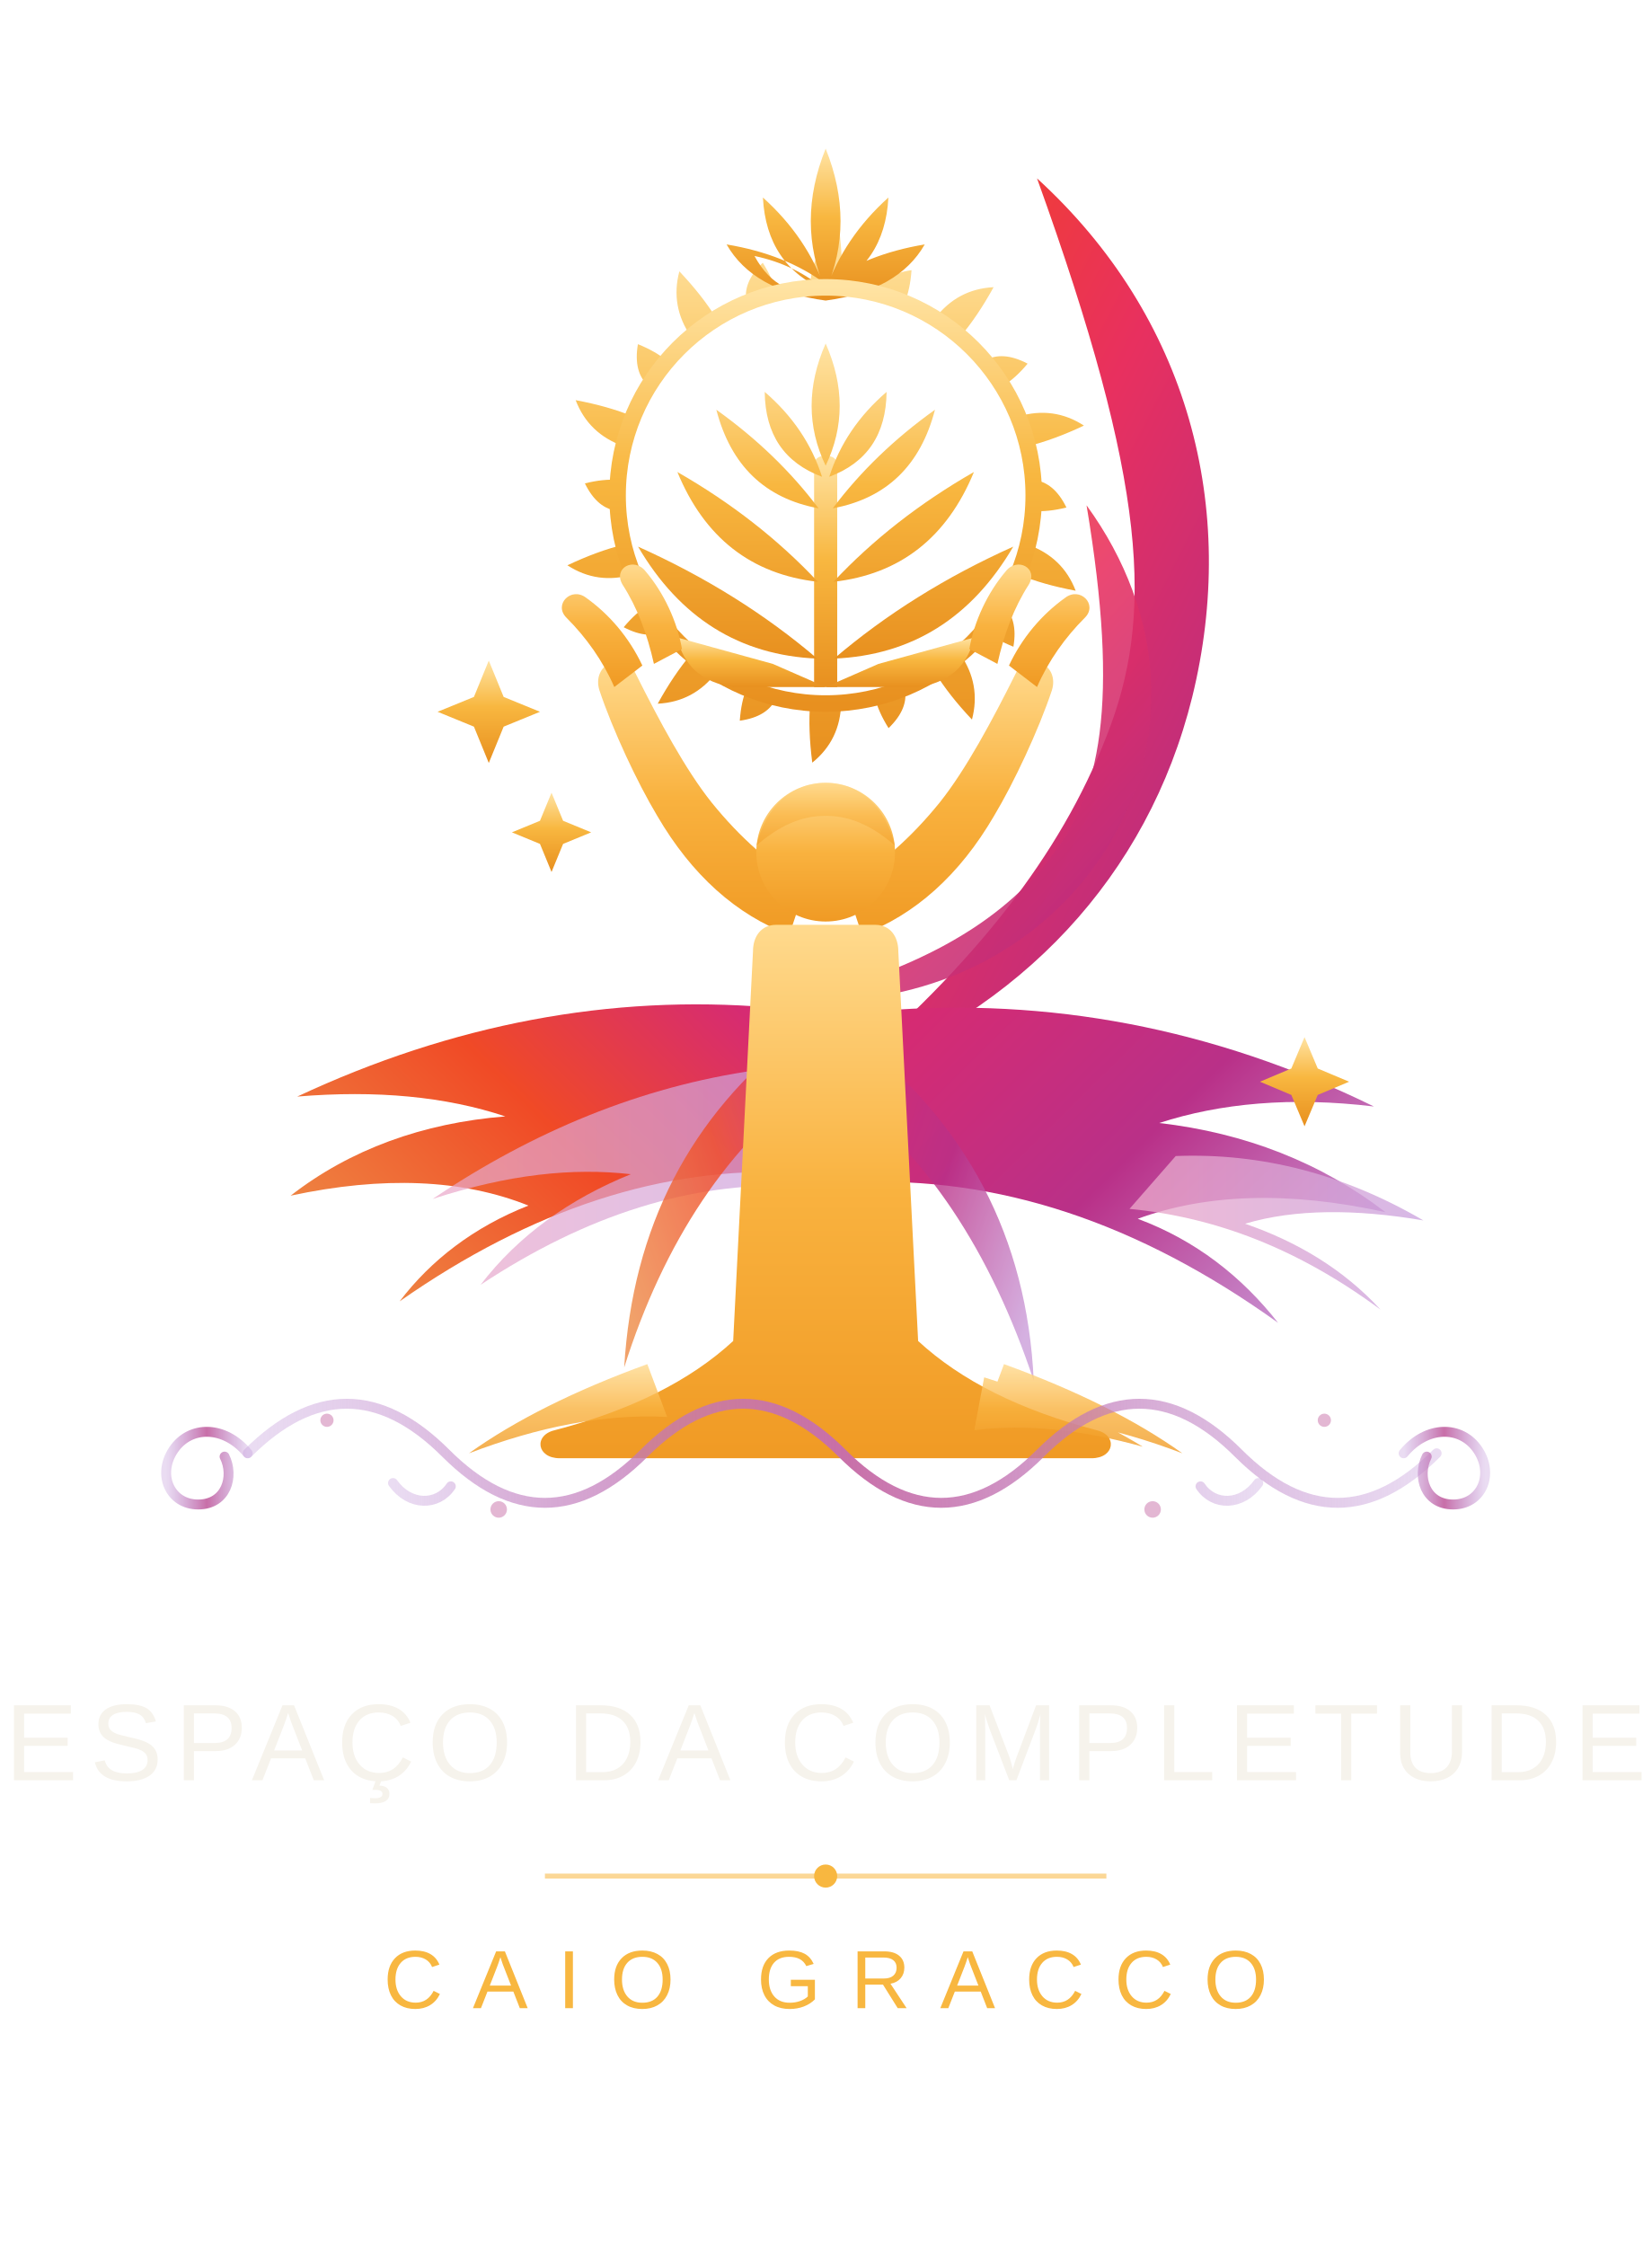
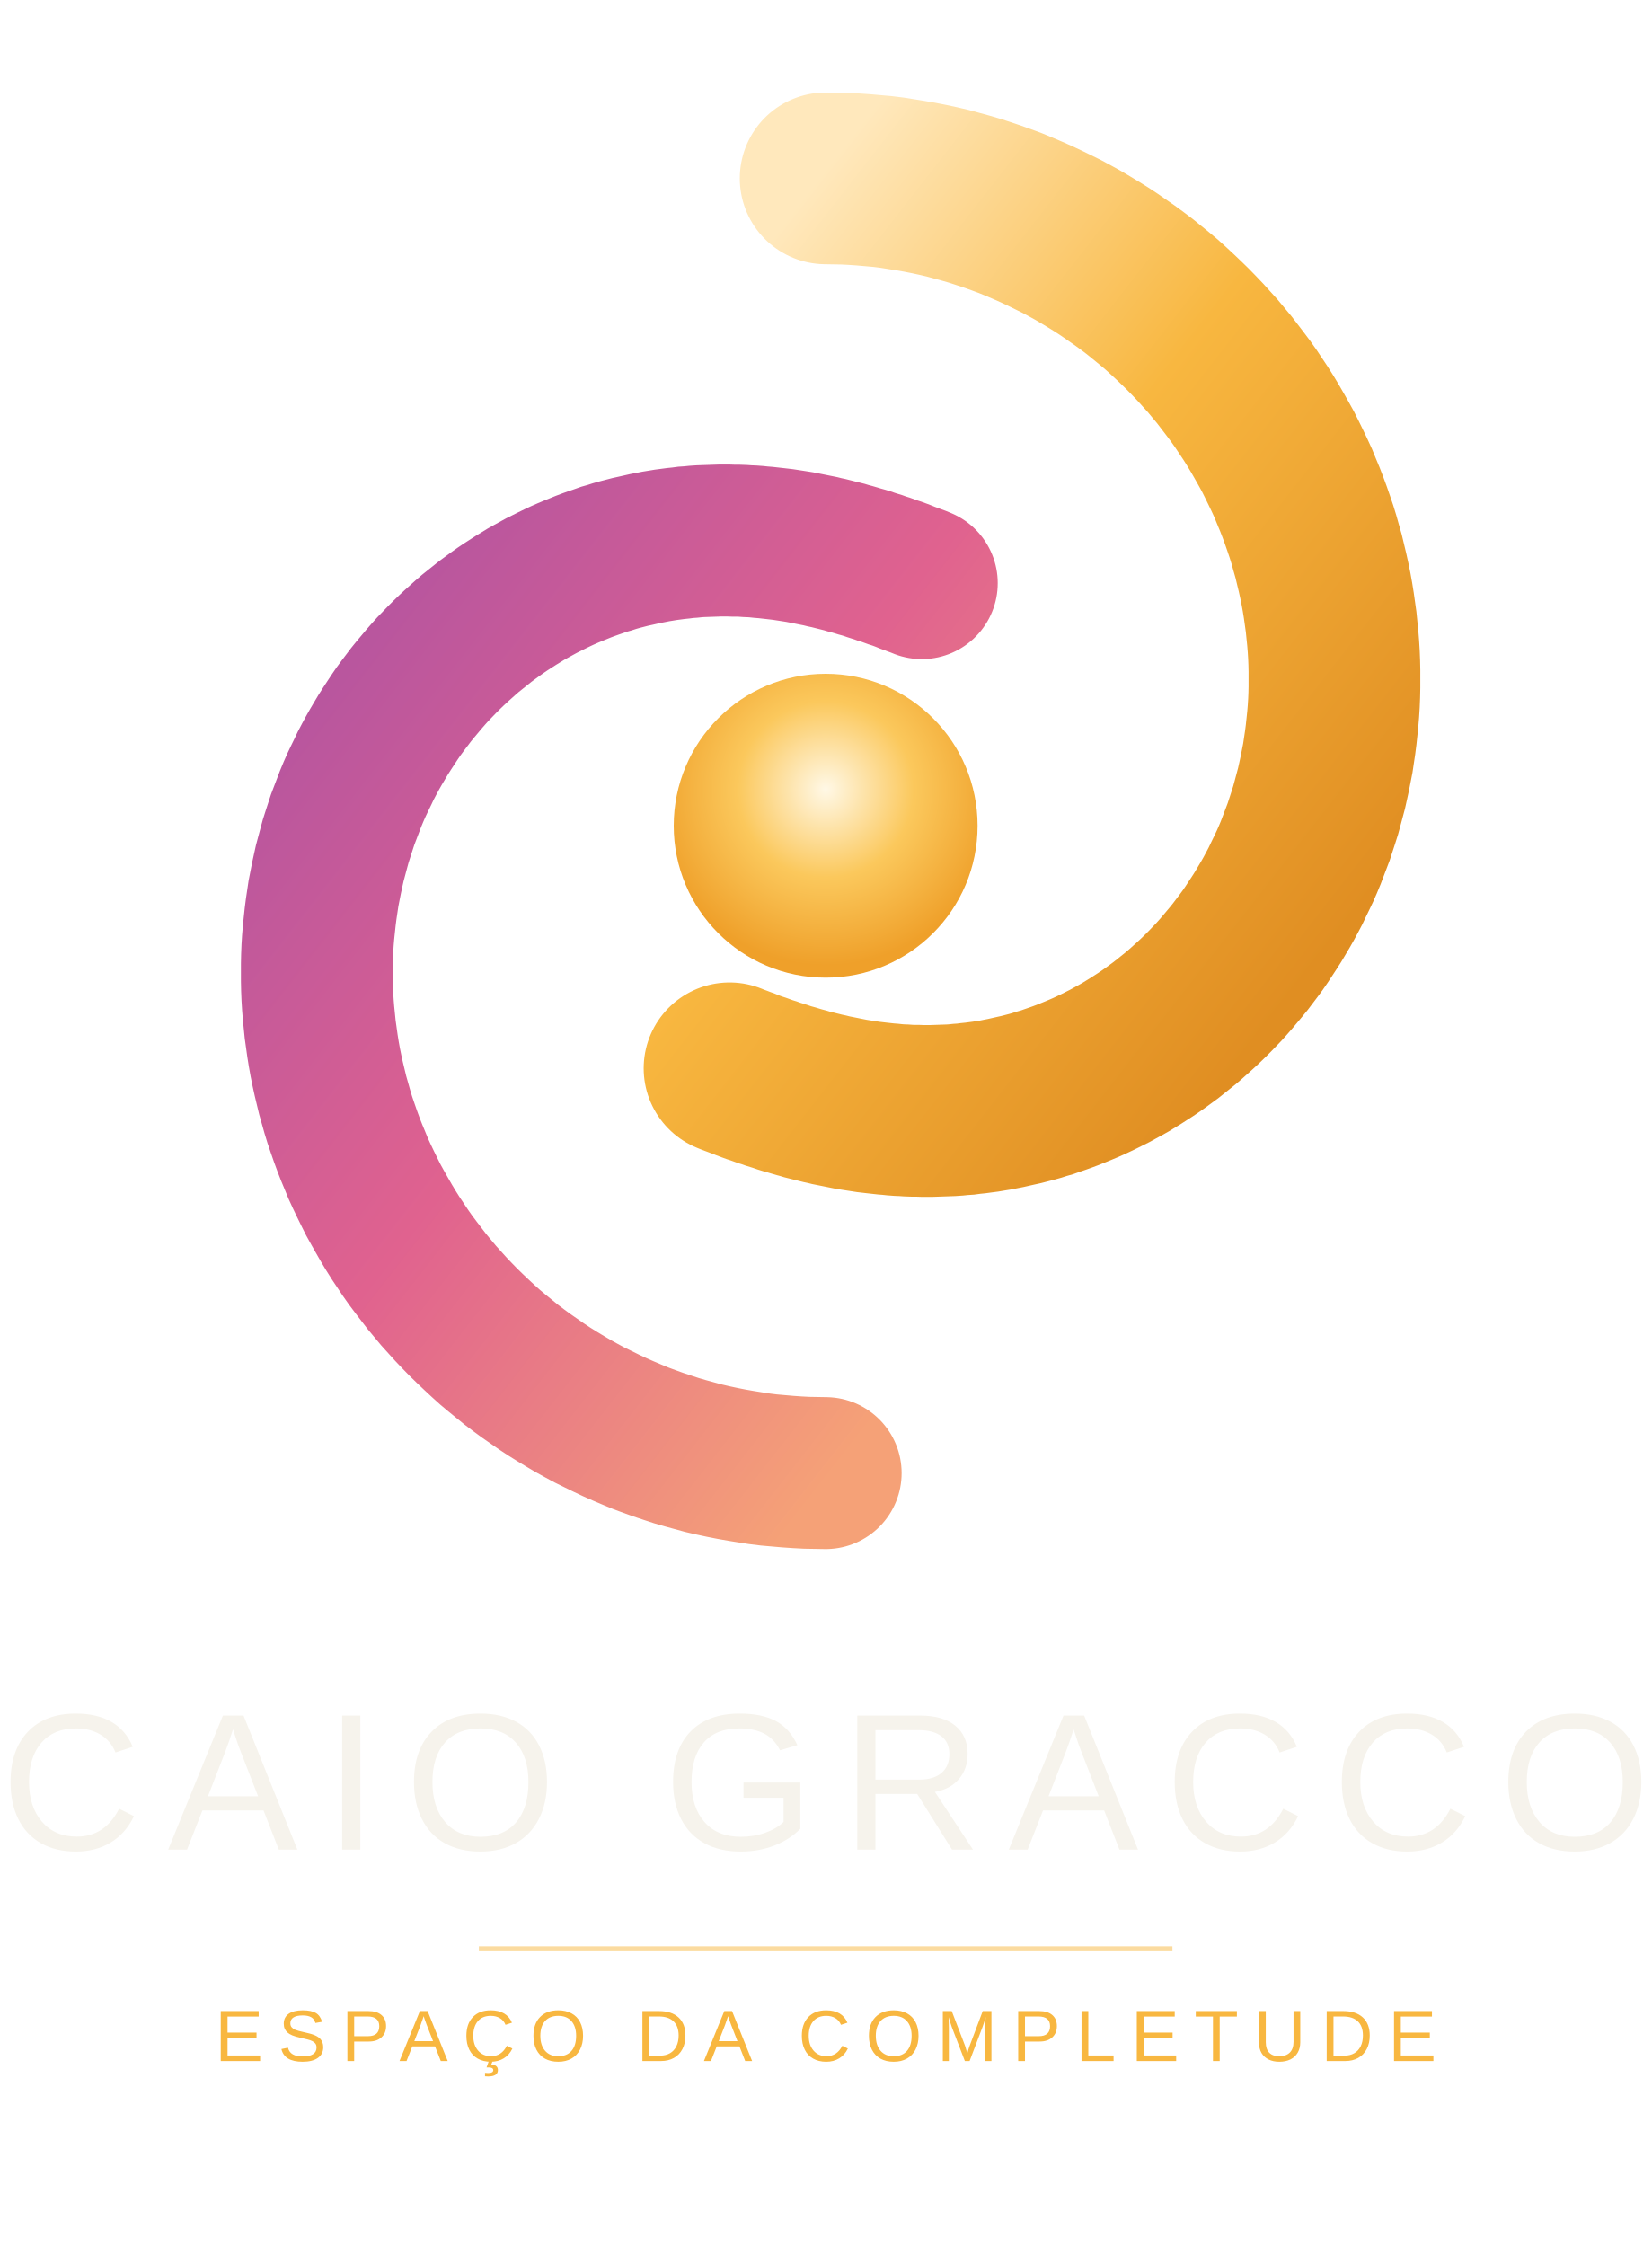
- <svg xmlns="http://www.w3.org/2000/svg" viewBox="0 0 1000 1360" width="1000" height="1360" role="img" aria-label="Espaço da Completude — Caio Gracco">
+ <svg xmlns="http://www.w3.org/2000/svg" viewBox="0 0 1000 1360" width="1000" height="1360" role="img" aria-label="Caio Gracco — Espaço da Completude">
  <g>
    <defs>
-       <linearGradient id="ec-ouro" x1="0" y1="0" x2="0" y2="1">
-         <stop offset="0" stop-color="#FFE3A3" />
+       <linearGradient id="cg-ouro" x1="0.15" y1="0" x2="0.9" y2="0.9">
+         <stop offset="0" stop-color="#FFE8BC" />
        <stop offset="0.45" stop-color="#F8B740" />
-         <stop offset="1" stop-color="#E8901F" />
+         <stop offset="1" stop-color="#E08E22" />
      </linearGradient>
-       <linearGradient id="ec-tronco" x1="0" y1="0" x2="0" y2="1">
-         <stop offset="0" stop-color="#FFDA8E" />
-         <stop offset="0.5" stop-color="#F9B23F" />
-         <stop offset="1" stop-color="#F09A24" />
+       <linearGradient id="cg-rosa" x1="0.9" y1="0.9" x2="0.15" y2="0">
+         <stop offset="0" stop-color="#B9569E" />
+         <stop offset="0.45" stop-color="#E0628F" />
+         <stop offset="1" stop-color="#F5A177" />
      </linearGradient>
-       <linearGradient id="ec-crescente" x1="0.1" y1="0" x2="0.9" y2="1">
-         <stop offset="0" stop-color="#F5451F" />
-         <stop offset="0.45" stop-color="#E8305F" />
-         <stop offset="1" stop-color="#AE2C88" />
-       </linearGradient>
-       <linearGradient id="ec-asaE" x1="1" y1="0.2" x2="0" y2="0.8">
-         <stop offset="0" stop-color="#D62B72" />
-         <stop offset="0.45" stop-color="#F04A26" />
-         <stop offset="1" stop-color="#EE8A45" />
-       </linearGradient>
-       <linearGradient id="ec-asaD" x1="0" y1="0.2" x2="1" y2="0.8">
-         <stop offset="0" stop-color="#D62B72" />
-         <stop offset="0.5" stop-color="#B93088" />
-         <stop offset="1" stop-color="#C99BD9" />
-       </linearGradient>
-       <linearGradient id="ec-pena" x1="1" y1="0" x2="0" y2="0">
-         <stop offset="0" stop-color="#CBA4DF" />
-         <stop offset="1" stop-color="#EBA6C8" />
-       </linearGradient>
-       <linearGradient id="ec-filigrana" x1="0" y1="0" x2="1" y2="0">
-         <stop offset="0" stop-color="#B98BD4" stop-opacity="0.3" />
-         <stop offset="0.5" stop-color="#C86FA8" />
-         <stop offset="1" stop-color="#B98BD4" stop-opacity="0.3" />
-       </linearGradient>
+       <radialGradient id="cg-luz" cx="0.5" cy="0.38" r="0.58">
+         <stop offset="0" stop-color="#FFF8E6" />
+         <stop offset="0.5" stop-color="#FBC85C" />
+         <stop offset="1" stop-color="#EFA02A" />
+       </radialGradient>
    </defs>
-     <g>
-       <path d="M628 108c92 84 122 200 94 314-27 109-104 190-212 230 80-68 132-134 160-206 29-73 25-152-42-338z" fill="url(#ec-crescente)" />
-       <path d="M658 306c48 66 52 144 12 208-40 63-110 96-188 92 70-18 120-44 152-84 33-40 44-96 24-216z" fill="url(#ec-crescente)" opacity="0.88" />
-       <path d="M466 610c-96-8-192 10-286 54 48-4 90 0 126 12-50 4-94 20-130 48 56-12 104-10 144 6-33 13-59 33-78 58 80-56 160-82 240-78z" fill="url(#ec-asaE)" />
-       <path d="M458 648c-70 10-135 37-196 78 46-15 85-19 120-15-37 15-68 37-91 67 65-43 128-62 190-60z" fill="url(#ec-pena)" opacity="0.7" />
-       <path d="M482 626c-64 50-99 117-104 202 24-76 63-135 117-174z" fill="url(#ec-asaE)" opacity="0.8" />
-       <path d="M534 612c100-8 200 10 298 58-50-6-93-2-130 10 52 6 98 24 137 54-59-13-109-11-150 4 35 13 63 35 85 63-85-61-170-89-257-85z" fill="url(#ec-asaD)" />
-       <path d="M712 700c52-2 102 11 150 39-41-7-78-7-108 2 32 11 60 28 82 52-50-37-100-56-152-61z" fill="url(#ec-pena)" opacity="0.78" />
-       <path d="M518 628c67 52 104 121 108 208-26-78-65-138-121-179z" fill="url(#ec-asaD)" opacity="0.78" />
+     <g fill="none" stroke-linecap="round">
+       <path d="M500.0 108.0L505.7 108.1L511.5 108.2L517.2 108.5L523.0 108.9L528.7 109.4L534.4 109.9L540.1 110.6L545.8 111.5L551.4 112.4L557.1 113.4L562.7 114.5L568.3 115.7L573.9 117.0L579.4 118.5L584.9 120.0L590.4 121.6L595.9 123.4L601.3 125.2L606.6 127.1L612.0 129.1L617.3 131.3L622.5 133.5L627.7 135.8L632.8 138.2L637.9 140.7L643.0 143.2L648.0 145.9L652.9 148.6L657.8 151.5L662.6 154.4L667.4 157.4L672.1 160.5L676.7 163.7L681.3 166.9L685.8 170.2L690.3 173.6L694.6 177.1L698.9 180.6L703.2 184.2L707.3 187.9L711.4 191.7L715.4 195.5L719.4 199.4L723.2 203.3L727.0 207.3L730.7 211.4L734.4 215.5L737.9 219.7L741.4 223.9L744.7 228.2L748.0 232.5L751.3 236.9L754.4 241.3L757.4 245.8L760.4 250.3L763.3 254.9L766.0 259.4L768.7 264.1L771.3 268.7L773.9 273.4L776.3 278.2L778.6 282.9L780.9 287.7L783.1 292.5L785.1 297.4L787.1 302.2L789.0 307.1L790.8 312.0L792.5 316.9L794.2 321.9L795.7 326.8L797.1 331.8L798.5 336.7L799.7 341.7L800.9 346.7L802.0 351.7L803.0 356.6L803.9 361.6L804.7 366.6L805.4 371.6L806.1 376.6L806.6 381.6L807.1 386.5L807.5 391.5L807.8 396.4L808.0 401.4L808.1 406.3L808.1 411.2L808.1 416.1L808.0 420.9L807.8 425.8L807.5 430.6L807.1 435.4L806.6 440.2L806.1 444.9L805.5 449.6L804.8 454.3L804.1 459.0L803.2 463.6L802.3 468.2L801.3 472.8L800.3 477.3L799.1 481.8L797.9 486.3L796.7 490.7L795.3 495.1L793.9 499.4L792.5 503.7L790.9 507.9L789.3 512.1L787.7 516.3L786.0 520.4L784.2 524.5L782.3 528.5L780.4 532.4L778.5 536.4L776.5 540.2L774.4 544.1L772.3 547.8L770.1 551.5L767.9 555.2L765.6 558.8L763.3 562.3L761.0 565.8L758.6 569.3L756.1 572.7L753.6 576.0L751.1 579.3L748.5 582.5L745.9 585.6L743.3 588.7L740.6 591.8L737.9 594.8L735.1 597.7L732.4 600.5L729.5 603.4L726.7 606.1L723.8 608.8L720.9 611.4L718.0 614.0L715.1 616.5L712.1 618.9L709.1 621.3L706.1 623.7L703.1 625.9L700.1 628.1L697.0 630.3L693.9 632.4L690.8 634.4L687.7 636.4L684.6 638.3L681.5 640.2L678.3 642.0L675.2 643.7L672.1 645.4L668.9 647.0L665.7 648.6L662.6 650.1L659.4 651.6L656.2 653.0L653.1 654.3L649.9 655.6L646.7 656.9L643.5 658.1L640.4 659.2L637.2 660.3L634.1 661.4L630.9 662.3L627.8 663.3L624.6 664.2L621.5 665.0L618.4 665.8L615.2 666.5L612.1 667.2L609.0 667.9L605.9 668.5L602.9 669.1L599.8 669.6L596.8 670.1L593.7 670.5L590.7 670.9L587.7 671.2L584.7 671.6L581.7 671.8L578.8 672.1L575.8 672.3L572.9 672.4L570.0 672.5L567.1 672.6L564.2 672.7L561.4 672.7L558.5 672.7L555.7 672.6L552.9 672.6L550.1 672.5L547.3 672.3L544.6 672.2L541.9 672.0L539.1 671.7L536.5 671.5L533.8 671.2L531.1 670.9L528.5 670.6L525.9 670.3L523.3 669.9L520.7 669.5L518.1 669.1L515.6 668.7L513.1 668.2L510.6 667.7L508.1 667.2L505.6 666.7L503.1 666.2L500.7 665.6L498.3 665.1L495.9 664.5L493.5 663.9L491.1 663.3L488.7 662.7L486.4 662.0L484.1 661.4L481.7 660.7L479.4 660.0L477.2 659.4L474.9 658.7L472.6 657.9L470.4 657.2L468.1 656.5L465.9 655.7L463.6 655.0L461.4 654.2L459.2 653.4L457.0 652.7L454.8 651.9L452.7 651.1L450.5 650.2L448.3 649.4L446.2 648.6L444.0 647.8L441.8 646.9" stroke="url(#cg-ouro)" stroke-width="104" />
+       <g transform="rotate(180 500 500)">
+         <path d="M500.0 108.0L505.7 108.1L511.5 108.2L517.2 108.5L523.0 108.9L528.7 109.4L534.4 109.9L540.1 110.6L545.8 111.5L551.4 112.4L557.1 113.4L562.7 114.5L568.3 115.7L573.9 117.0L579.4 118.5L584.9 120.0L590.4 121.6L595.9 123.4L601.3 125.2L606.6 127.1L612.0 129.1L617.3 131.3L622.5 133.5L627.7 135.8L632.8 138.2L637.9 140.7L643.0 143.2L648.0 145.9L652.9 148.6L657.8 151.5L662.6 154.4L667.4 157.4L672.1 160.5L676.7 163.7L681.3 166.9L685.8 170.2L690.3 173.6L694.6 177.1L698.9 180.6L703.2 184.2L707.3 187.9L711.4 191.7L715.4 195.5L719.4 199.4L723.2 203.3L727.0 207.3L730.7 211.4L734.4 215.5L737.9 219.7L741.4 223.9L744.7 228.2L748.0 232.5L751.3 236.9L754.4 241.3L757.4 245.8L760.4 250.3L763.3 254.9L766.0 259.4L768.7 264.1L771.3 268.7L773.9 273.4L776.3 278.2L778.6 282.9L780.9 287.7L783.1 292.5L785.1 297.4L787.1 302.2L789.0 307.1L790.8 312.0L792.5 316.9L794.2 321.9L795.7 326.8L797.1 331.8L798.5 336.7L799.7 341.7L800.9 346.7L802.0 351.7L803.0 356.6L803.9 361.6L804.7 366.6L805.4 371.6L806.1 376.6L806.6 381.6L807.1 386.5L807.5 391.5L807.8 396.4L808.0 401.4L808.1 406.3L808.1 411.2L808.1 416.1L808.0 420.9L807.8 425.8L807.5 430.6L807.1 435.4L806.6 440.2L806.1 444.9L805.5 449.6L804.8 454.3L804.1 459.0L803.2 463.6L802.3 468.2L801.3 472.8L800.3 477.3L799.1 481.8L797.9 486.3L796.7 490.7L795.3 495.1L793.9 499.4L792.5 503.7L790.9 507.9L789.3 512.1L787.7 516.3L786.0 520.4L784.2 524.5L782.3 528.5L780.4 532.4L778.5 536.4L776.5 540.2L774.4 544.1L772.3 547.8L770.1 551.5L767.9 555.2L765.6 558.8L763.3 562.3L761.0 565.8L758.6 569.3L756.1 572.7L753.6 576.0L751.1 579.3L748.5 582.5L745.9 585.6L743.3 588.7L740.6 591.8L737.9 594.8L735.1 597.7L732.4 600.5L729.5 603.4L726.7 606.1L723.8 608.8L720.9 611.4L718.0 614.0L715.1 616.5L712.1 618.9L709.1 621.3L706.1 623.7L703.1 625.9L700.1 628.1L697.0 630.3L693.9 632.4L690.8 634.4L687.7 636.4L684.6 638.3L681.5 640.2L678.3 642.0L675.2 643.7L672.1 645.4L668.9 647.0L665.7 648.6L662.6 650.1L659.4 651.6L656.2 653.0L653.1 654.3L649.9 655.6L646.7 656.9L643.5 658.1L640.4 659.2L637.2 660.3L634.1 661.4L630.9 662.3L627.8 663.3L624.6 664.2L621.5 665.0L618.4 665.8L615.2 666.5L612.1 667.2L609.0 667.9L605.9 668.5L602.9 669.1L599.8 669.6L596.8 670.1L593.7 670.5L590.7 670.9L587.7 671.2L584.7 671.6L581.7 671.8L578.8 672.1L575.8 672.3L572.9 672.4L570.0 672.5L567.1 672.6L564.2 672.7L561.4 672.7L558.5 672.7L555.7 672.6L552.9 672.6L550.1 672.5L547.3 672.3L544.6 672.2L541.9 672.0L539.1 671.7L536.5 671.5L533.8 671.2L531.1 670.9L528.5 670.6L525.9 670.3L523.3 669.9L520.7 669.5L518.1 669.1L515.6 668.7L513.1 668.2L510.6 667.7L508.1 667.2L505.6 666.7L503.1 666.2L500.7 665.6L498.3 665.1L495.9 664.5L493.5 663.9L491.1 663.3L488.7 662.7L486.4 662.0L484.1 661.4L481.7 660.7L479.4 660.0L477.2 659.4L474.9 658.7L472.6 657.9L470.4 657.2L468.1 656.5L465.9 655.7L463.6 655.0L461.4 654.2L459.2 653.4L457.0 652.7L454.8 651.9L452.7 651.1L450.5 650.2L448.3 649.4L446.2 648.6L444.0 647.8L441.8 646.9" stroke="url(#cg-rosa)" stroke-width="92" />
+       </g>
    </g>
-     <g fill="url(#ec-ouro)">
-       <path d="M490.6 174.4Q491.1 151.9 508.1 138.2Q510.7 158.2 509.4 174.4Z M529.8 177.6Q534.8 166.0 552.0 163.6Q551.2 175.1 547.8 183.4Z M566.2 192.8Q579.8 175.0 601.7 173.9Q592.0 191.5 581.5 203.9Z M596.1 218.5Q606.9 212.1 622.3 220.2Q614.9 229.1 607.2 233.8Z M616.6 252.2Q638.1 245.8 656.4 257.7Q638.2 266.3 622.4 270.2Z M625.6 290.6Q638.2 291.7 645.8 307.3Q634.6 310.1 625.6 309.4Z M622.4 329.8Q643.6 337.3 651.4 357.7Q631.6 354.0 616.6 347.8Z M607.2 366.2Q616.6 374.5 613.7 391.6Q603.0 387.3 596.1 381.5Z M581.5 396.1Q594.2 414.5 588.6 435.7Q574.7 421.0 566.2 407.2Z M547.8 416.6Q550.6 428.8 538.1 440.9Q532.0 431.2 529.8 422.4Z M509.4 425.6Q508.9 448.1 491.9 461.8Q489.3 441.8 490.6 425.6Z M470.2 422.4Q465.2 434.0 448.0 436.4Q448.8 424.9 452.2 416.6Z M433.8 407.2Q420.2 425.0 398.3 426.1Q408.0 408.5 418.5 396.1Z M403.9 381.5Q393.1 387.9 377.7 379.8Q385.1 370.9 392.8 366.2Z M383.4 347.8Q361.9 354.2 343.6 342.3Q361.8 333.7 377.6 329.8Z M374.4 309.4Q361.8 308.3 354.2 292.7Q365.4 289.9 374.4 290.6Z M377.6 270.2Q356.4 262.7 348.6 242.3Q368.4 246.0 383.4 252.2Z M392.8 233.8Q383.4 225.5 386.3 208.4Q397.0 212.7 403.9 218.5Z M418.5 203.9Q405.8 185.5 411.4 164.3Q425.3 179.0 433.8 192.8Z M452.2 183.4Q449.4 171.2 461.9 159.1Q468.0 168.8 470.2 177.6Z" />
-       <path d="M500.0 176.0Q518.0 134.7 500.0 90.0Q482.0 134.7 500.0 176.0Z M500.0 176.0Q535.8 160.8 538.0 119.6Q510.9 144.0 500.0 176.0Z M500.0 176.0Q489.1 144.0 462.0 119.6Q464.2 160.8 500.0 176.0Z M500.0 176.0Q528.5 181.9 543.1 155.0Q518.0 160.3 500.0 176.0Z M500.0 176.0Q482.0 160.3 456.9 155.0Q471.5 181.9 500.0 176.0Z M500 182 Q456 176 440 148 Q476 154 500 172 Z M500 182 Q544 176 560 148 Q524 154 500 172 Z" />
-     </g>
-     <circle cx="500" cy="300" r="126" fill="none" stroke="url(#ec-ouro)" stroke-width="10" />
-     <g fill="url(#ec-ouro)">
-       <path d="M493 416h14v-134q0-6-7-6t-7 6z" />
-       <path d="M505.1 398.8Q575.6 395.8 613.6 331.0Q552.3 358.5 505.1 398.8Z M494.9 398.8Q447.7 358.5 386.4 331.0Q424.4 395.8 494.9 398.8Z M504.7 352.3Q565.2 345.5 589.8 285.8Q540.6 314.0 504.7 352.3Z M495.3 352.3Q459.4 314.0 410.2 285.8Q434.8 345.5 495.3 352.3Z M504.3 307.8Q553.0 298.8 566.2 248.1Q529.4 274.4 504.3 307.8Z M495.7 307.8Q470.6 274.4 433.8 248.1Q447.0 298.8 495.7 307.8Z M500.0 282.0Q517.0 246.5 500.0 208.0Q483.0 246.5 500.0 282.0Z M502.2 288.7Q536.5 275.9 536.9 237.3Q511.6 259.1 502.2 288.7Z M497.8 288.7Q488.4 259.1 463.1 237.3Q463.5 275.9 497.8 288.7Z" />
-       <path d="M500 416 L444 416 Q416 412 410 386 L468 402 Z M500 416 L556 416 Q584 412 590 386 L532 402 Z" />
-     </g>
-     <g fill="url(#ec-tronco)">
-       <path d="M478 566c-32-12-59-36-80-72-12-20-27-52-35-76-5-16 15-25 22-10 14 28 30 58 46 78 17 21 36 38 57 50z" />
-       <path d="M522 566c32-12 59-36 80-72 12-20 27-52 35-76 5-16-15-25-22-10-14 28-30 58-46 78-17 21-36 38-57 50z" />
-       <path d="M372 416c-7-16-17-30-29-42-8-8 3-19 12-12 14 10 26 24 34 41zM396 402c-4-18-10-34-19-48-6-10 7-17 14-8 11 13 19 30 22 47z" />
-       <path d="M628 416c7-16 17-30 29-42 8-8-3-19-12-12-14 10-26 24-34 41zM604 402c4-18 10-34 19-48 6-10-7-17-14-8-11 13-19 30-22 47z" />
-       <circle cx="500" cy="516" r="42" />
-       <path d="M458 512c6-24 22-38 42-38s36 14 42 38c-14-12-27-18-42-18s-28 6-42 18z" opacity="0.5" />
-       <path d="M470 560h60c9 0 14 7 14 16l12 236c26 24 62 42 108 54 13 3 11 17-3 17H339c-14 0-16-14-3-17 46-12 82-30 108-54l12-236c0-9 5-16 14-16z" />
-       <path d="M392 826c-44 16-80 34-108 54 42-16 82-24 120-22zM608 826c44 16 80 34 108 54-42-16-82-24-120-22zM596 834c38 12 70 26 96 42-36-10-70-14-102-10z" opacity="0.8" />
-     </g>
-     <g fill="none" stroke="url(#ec-filigrana)" stroke-width="6" stroke-linecap="round">
-       <path d="M150 880c40-40 80-40 120 0s80 40 120 0 80-40 120 0 80 40 120 0 80-40 120 0 80 40 120 0" />
-       <path d="M150 880c-14-17-35-17-45-2s-2 33 15 33 22-17 16-29" />
-       <path d="M850 880c14-17 35-17 45-2s2 33-15 33-22-17-16-29" />
-       <path d="M238 898c10 14 27 14 35 2M762 898c-10 14-27 14-35 2" />
-     </g>
-     <g fill="#C86FA8" opacity="0.5">
-       <circle cx="302" cy="914" r="5" />
-       <circle cx="698" cy="914" r="5" />
-       <circle cx="198" cy="860" r="4" />
-       <circle cx="802" cy="860" r="4" />
-     </g>
-     <g fill="url(#ec-ouro)">
-       <path d="M296 400l9 22 22 9-22 9-9 22-9-22-22-9 22-9z" />
-       <path d="M334 480l7 17 17 7-17 7-7 17-7-17-17-7 17-7z" />
-       <path d="M790 628l8 19 19 8-19 8-8 19-8-19-19-8 19-8z" />
-     </g>
+     <circle cx="500" cy="500" r="92" fill="url(#cg-luz)" />
  </g>
-   <text x="500" y="1078" text-anchor="middle" font-family="Jost, 'Trebuchet MS', 'Helvetica Neue', Arial, sans-serif" font-size="66" font-weight="500" letter-spacing="7.4" fill="#F6F3EC">ESPAÇO DA COMPLETUDE</text>
-   <line x1="330" y1="1136" x2="670" y2="1136" stroke="#F8B740" stroke-width="3" opacity="0.55" />
-   <circle cx="500" cy="1136" r="7" fill="#F8B740" />
-   <text x="500" y="1216" text-anchor="middle" font-family="Jost, 'Trebuchet MS', 'Helvetica Neue', Arial, sans-serif" font-size="50" font-weight="300" letter-spacing="18" fill="#F8B740">CAIO GRACCO</text>
+   <text x="500" y="1120" text-anchor="middle" font-family="Jost, 'Trebuchet MS', 'Helvetica Neue', Arial, sans-serif" font-size="118" font-weight="500" letter-spacing="16" fill="#F6F3EC">CAIO GRACCO</text>
+   <line x1="290" y1="1180" x2="710" y2="1180" stroke="#F8B740" stroke-width="3" opacity="0.5" />
+   <text x="500" y="1248" text-anchor="middle" font-family="Jost, 'Trebuchet MS', 'Helvetica Neue', Arial, sans-serif" font-size="44" font-weight="300" letter-spacing="9" fill="#F8B740">ESPAÇO DA COMPLETUDE</text>
</svg>
